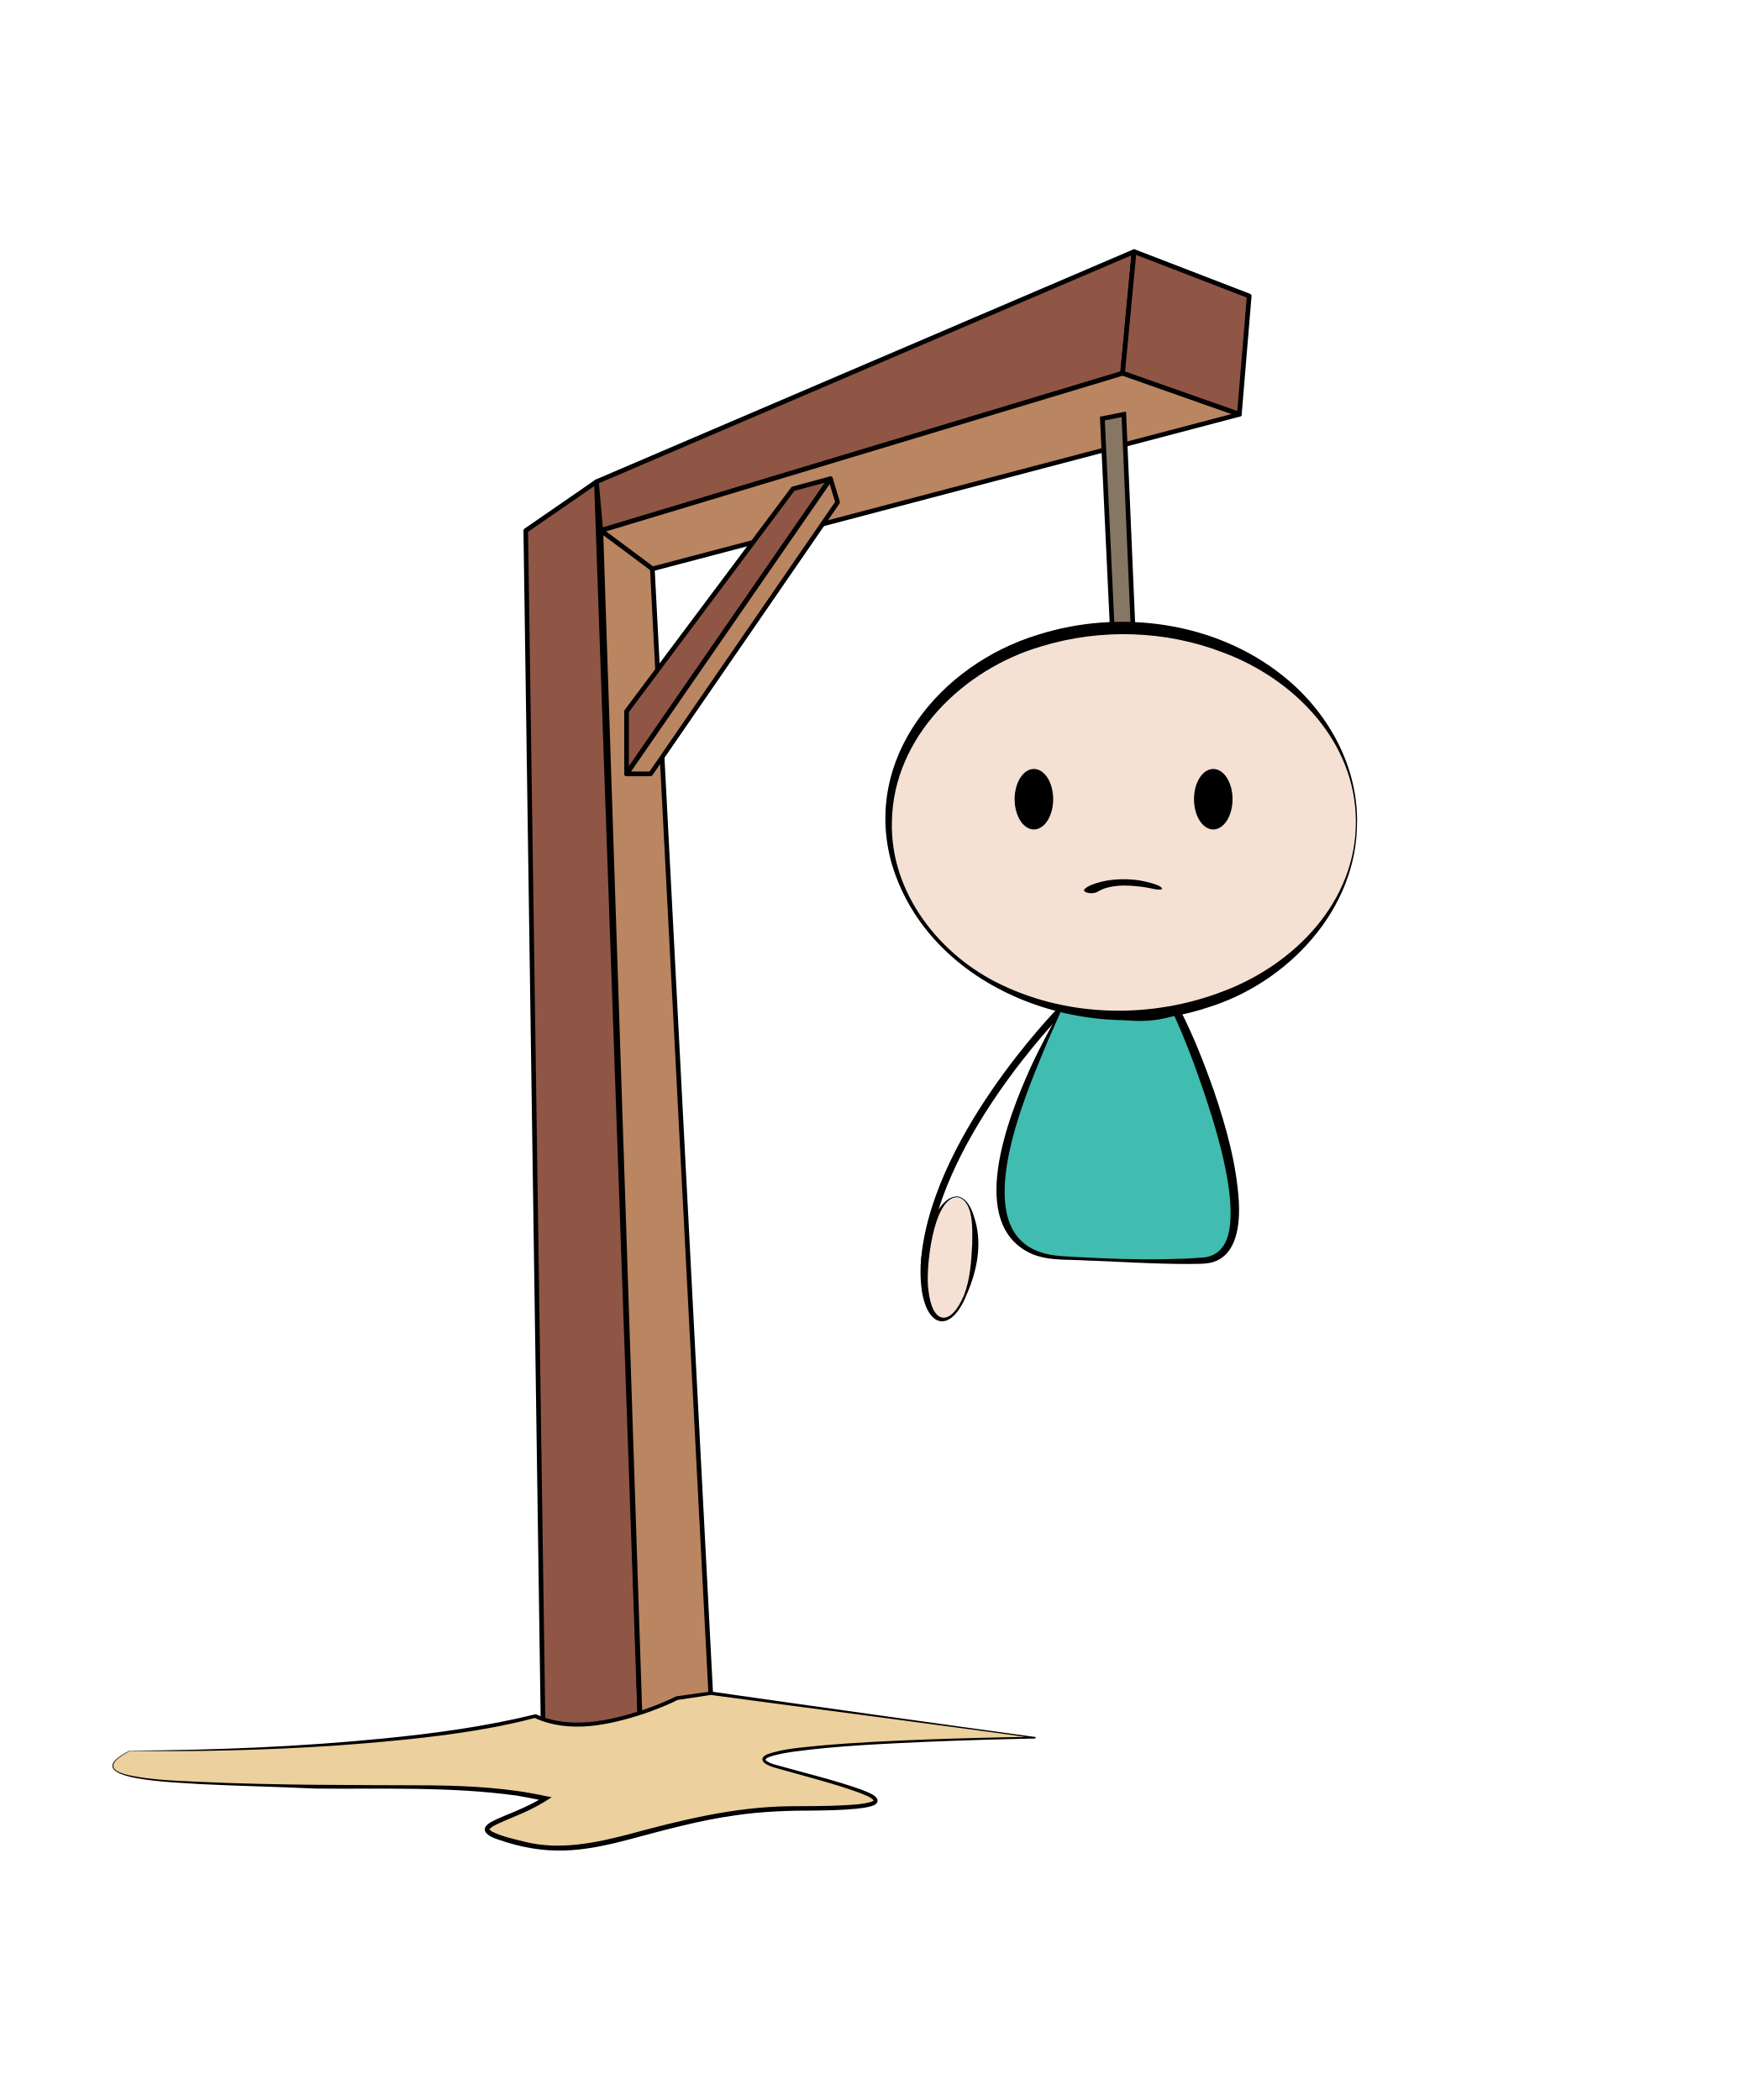
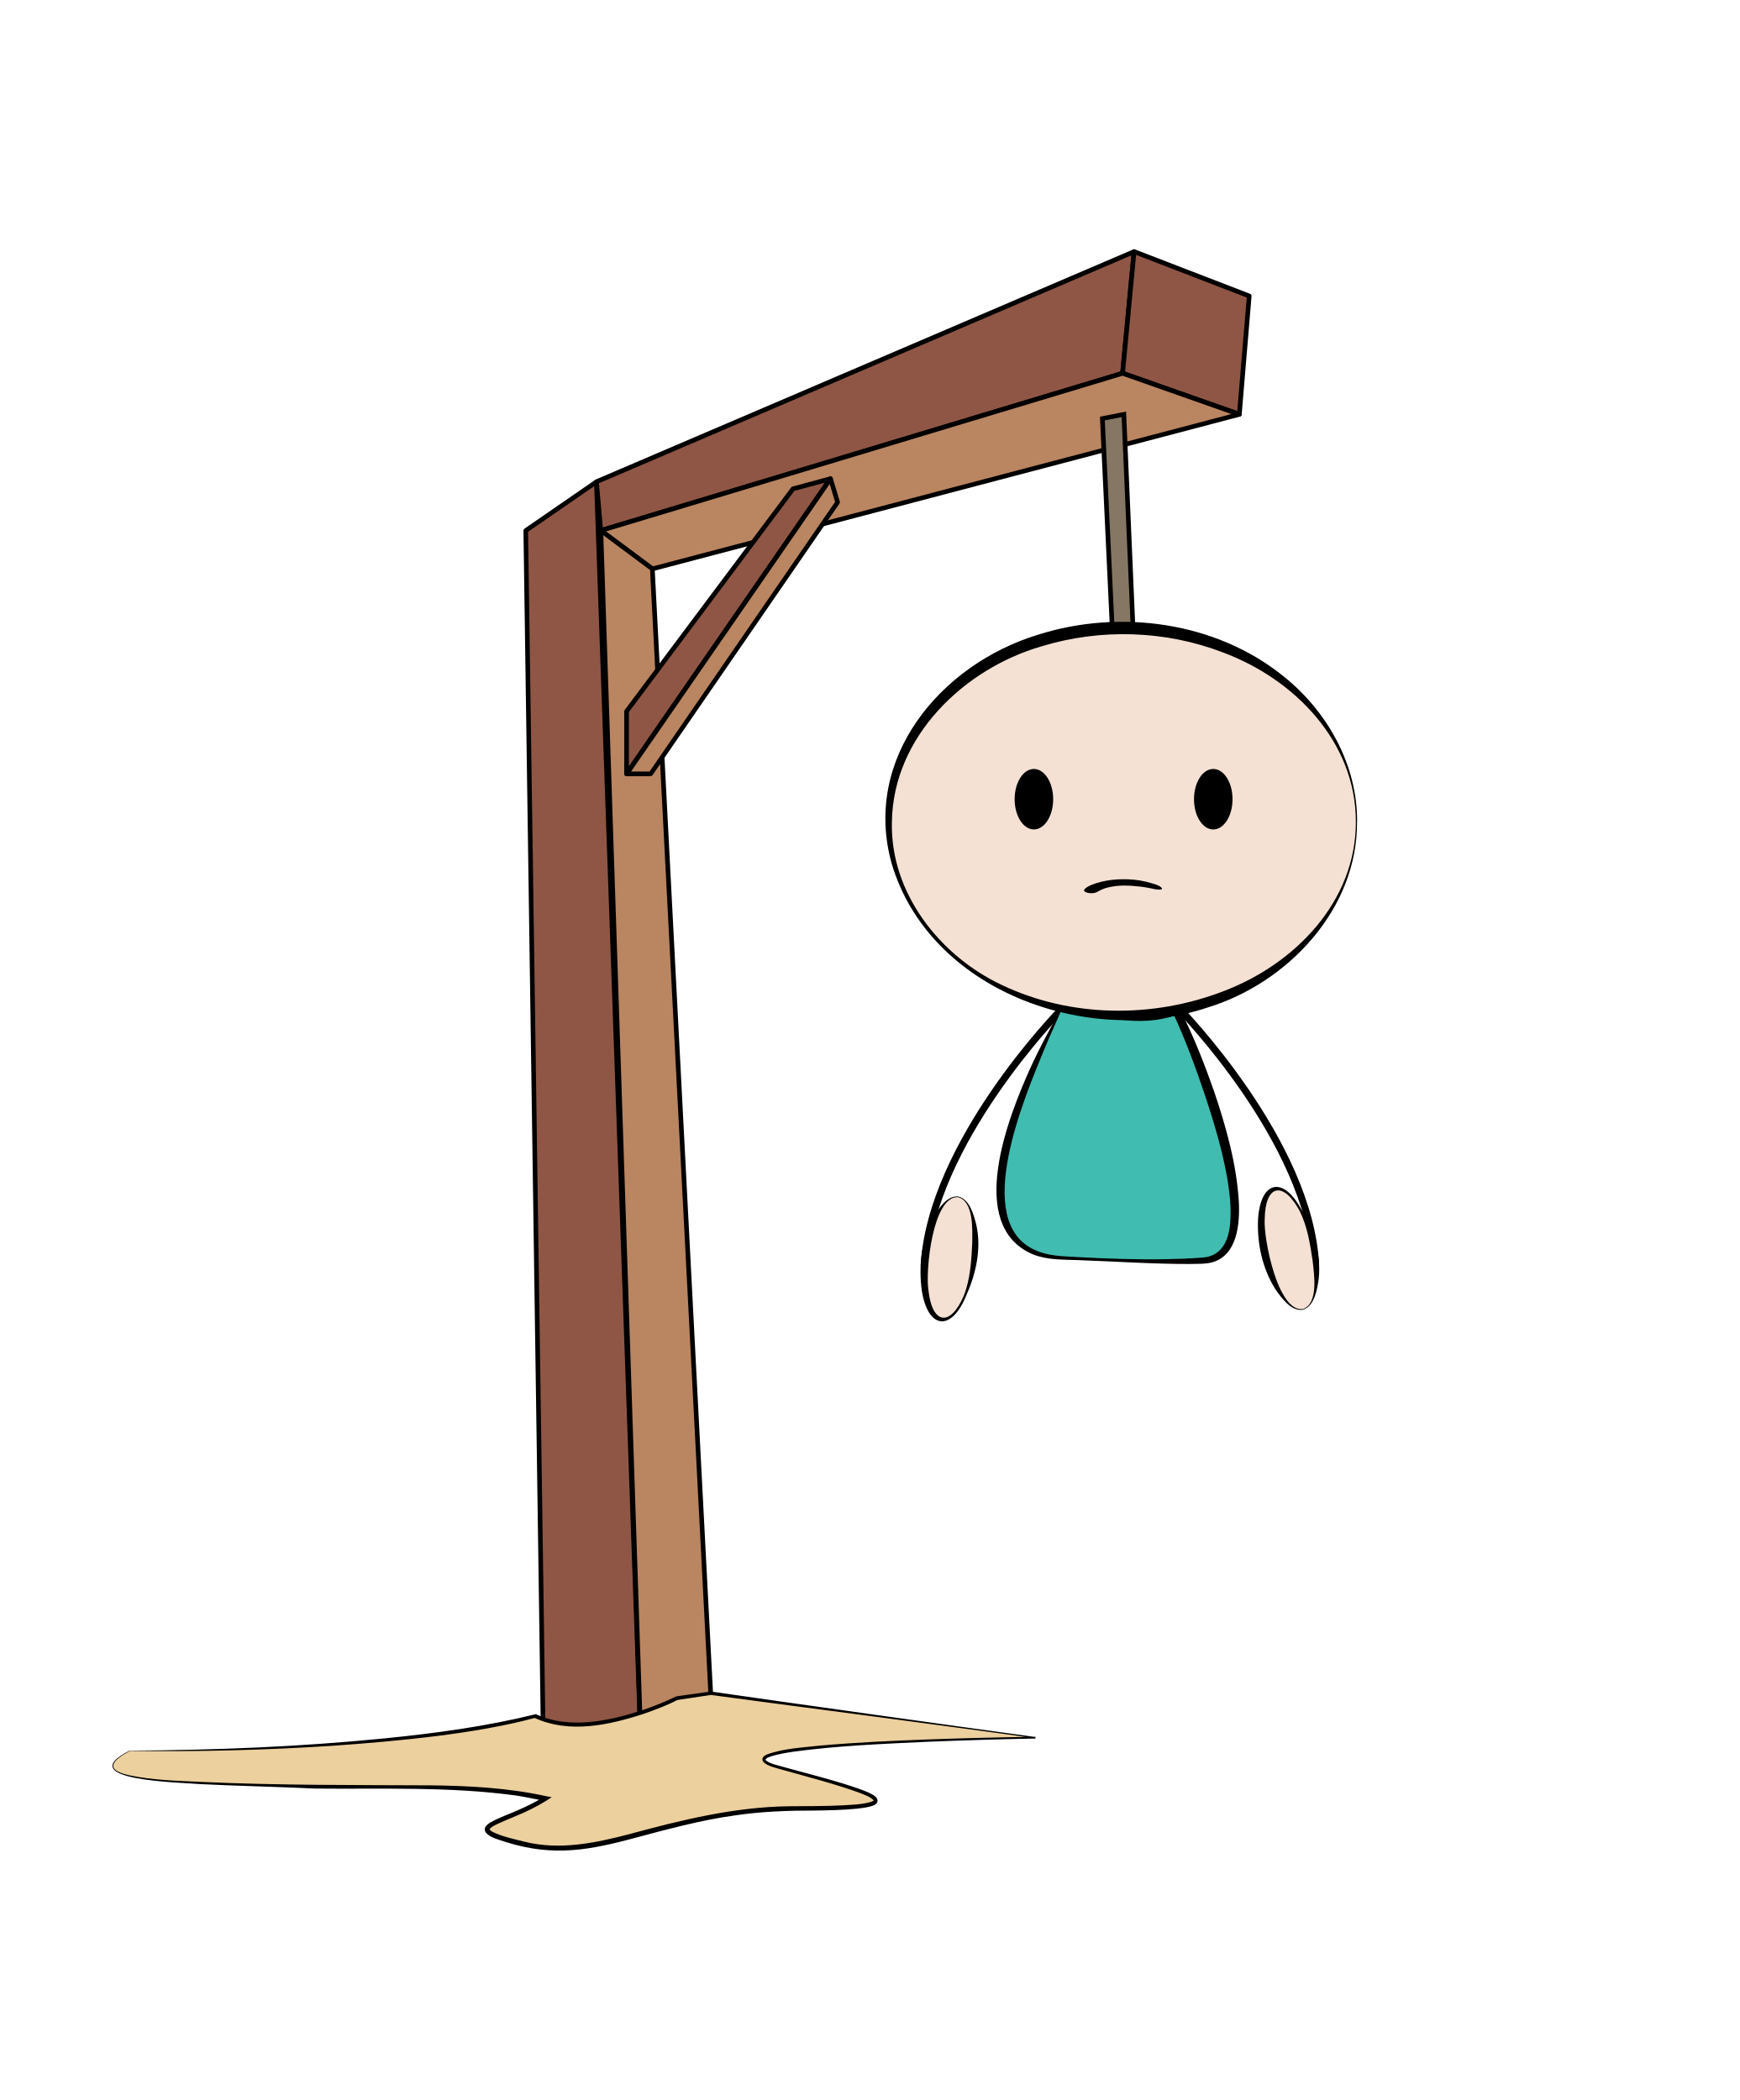
<svg xmlns="http://www.w3.org/2000/svg" viewBox="0 0 264.53 319.36">
  <g id="Capa_1">
    <g>
      <g>
        <g>
          <polygon points="90.69 73.27 91.35 80.69 170.68 56.77 172.43 38.27 90.69 73.27" style="fill:#8f5645;" />
          <path d="M91.35,81.04c-.07,0-.14-.02-.2-.06-.09-.06-.14-.16-.15-.26l-.67-7.42c-.01-.15,.07-.3,.21-.36l81.75-35c.11-.05,.25-.03,.35,.04,.1,.07,.16,.2,.14,.32l-1.75,18.5c-.01,.14-.11,.26-.25,.31l-79.33,23.92s-.07,.02-.1,.02Zm-.29-7.55l.6,6.73,78.69-23.72,1.67-17.67-80.96,34.66Z" />
        </g>
        <g>
          <polygon points="172.43 38.27 189.93 45.02 188.43 63.02 170.68 56.77 172.43 38.27" style="fill:#8f5645;" />
          <path d="M188.43,63.37s-.08,0-.12-.02l-17.75-6.25c-.15-.05-.25-.21-.23-.37l1.75-18.5c.01-.11,.07-.21,.17-.27,.09-.06,.21-.07,.31-.03l17.5,6.75c.15,.06,.24,.2,.23,.36l-1.5,18c0,.11-.07,.21-.16,.27-.06,.04-.13,.06-.19,.06Zm-17.37-6.85l17.06,6.01,1.44-17.28-16.82-6.49-1.68,17.76Z" />
        </g>
        <g>
          <polygon points="188.43 63.02 99.19 86.52 91.35 80.69 170.68 56.77 188.43 63.02" style="fill:#ba8561;" />
          <path d="M99.19,86.87c-.08,0-.15-.02-.21-.07l-7.83-5.83c-.11-.08-.16-.21-.14-.35,.02-.13,.12-.24,.25-.28l79.33-23.92c.07-.02,.15-.02,.22,0l17.75,6.25c.15,.05,.24,.19,.24,.35s-.11,.29-.26,.33l-89.25,23.5s-.06,.01-.09,.01Zm-7.06-6.05l7.13,5.31,87.97-23.16-16.55-5.83-78.55,23.68Z" />
        </g>
      </g>
      <g>
        <polygon points="79.94 80.69 90.69 73.27 97.56 268.76 82.56 261.63 79.94 80.69" style="fill:#8f5645;" />
        <path d="M97.56,269.11c-.05,0-.1-.01-.15-.03l-15-7.12c-.12-.06-.2-.18-.2-.31l-2.62-180.95c0-.12,.06-.23,.15-.3l10.75-7.42c.11-.07,.24-.08,.36-.02,.12,.06,.19,.17,.19,.3l6.87,195.49c0,.12-.06,.24-.16,.31-.06,.04-.13,.06-.19,.06Zm-14.65-7.7l14.27,6.78-6.83-194.26-10.06,6.94,2.62,180.54Z" />
      </g>
      <g>
        <polygon points="97.56 268.76 108.06 257.51 99.19 86.52 91.35 80.69 97.56 268.76" style="fill:#ba8561;" />
        <path d="M97.56,269.11s-.08,0-.12-.02c-.13-.05-.22-.18-.23-.32l-6.21-188.07c0-.14,.07-.26,.19-.33,.12-.06,.27-.05,.38,.03l7.83,5.83c.08,.06,.14,.16,.14,.27l8.87,170.99c0,.1-.03,.19-.09,.26l-10.5,11.25c-.07,.07-.16,.11-.26,.11Zm-5.83-187.71l6.16,186.48,9.81-10.51-8.86-170.68-7.11-5.29Z" />
      </g>
      <g>
        <path d="M19.69,266.26s39,.5,61.75-5.25c8.23,4,21.5-2.75,21.5-2.75l5.12-.75,49.37,6.75s-52.75,.75-39,4.5c13.75,3.75,23.25,6.25,3.25,6.25s-30,8.25-41.75,5.5-3.25-3,3-7c-5.5-1-7.25-2-34.75-1.75-17-.75-38.5-.25-28.5-5.5Z" style="fill:#ecd09d;" />
        <path d="M19.68,266.23c12.94-.07,25.87-.58,38.75-1.86,7.65-.76,15.48-1.82,22.93-3.66,0,0,.11-.03,.11-.03,0,0,.1,.05,.1,.05,5.1,2.29,10.99,1,16.1-.65,1.76-.6,3.51-1.29,5.17-2.11,0,0,.04,0,.04,0l5.13-.73s.04,0,.04,0h.04c14.19,2.04,35.32,5,49.35,6.92,0,0-.01,.23-.01,.23-5.45,.1-10.9,.27-16.35,.49-6.8,.32-13.62,.59-20.37,1.5-.53,.08-4.44,.64-4.31,1.28,.66,.61,1.8,.77,2.68,1.04,3.81,1.06,8.08,2.1,11.8,3.43,.83,.35,3.14,1.04,2.41,2.11-.33,.34-.69,.39-1.08,.51-.69,.17-1.38,.25-2.06,.32-2.05,.2-4.1,.24-6.15,.27-3.97-.01-8.28,.14-12.19,.73-5.4,.74-10.64,2.2-15.9,3.6-7.46,1.99-12.82,2.66-20.29,.04-1.22-.4-2.92-1.34-1.16-2.5,1.5-.87,3.17-1.39,4.71-2.11,1.23-.55,2.44-1.15,3.57-1.87l.13,.65c-1.45-.26-2.87-.58-4.3-.81-10.12-1.4-20.39-.97-30.59-1.07-5.84-.28-11.68-.39-17.52-.68-2.91-.26-19.7-.52-10.78-5.08h0Zm.02,.07c-2.35,1.27-4.1,2.77-.1,3.67,3.57,.75,7.24,.84,10.88,1.01,11.68,.54,23.35,.47,35.05,.53,5.85,.07,11.75,.38,17.47,1.64,0,0,.89,.16,.89,.16-1.39,.93-2.9,1.75-4.42,2.42-1.25,.56-2.54,1.05-3.75,1.61-.42,.21-.87,.4-1.19,.72-.08,.09-.1,.15-.09,.14,0,.01,.06,.11,.16,.19,.1,.08,.23,.16,.37,.23,1.5,.71,3.16,1.05,4.79,1.46,5.3,1.34,10.76,.2,15.96-1.16,7.9-2.15,15.95-4.12,24.18-4.23,2.33-.02,5.86-.01,8.17-.14,1.51-.1,3.04-.11,4.45-.56,.14-.05,.27-.13,.32-.18,0-.02,.01,0,0,0,0,0,0,0,0-.02-.54-.59-1.4-.82-2.16-1.15-3.65-1.34-7.95-2.43-11.73-3.5-.69-.24-3.13-.66-3.03-1.67,.08-.36,.42-.52,.69-.66,2.61-.94,5.39-1.04,8.12-1.35,5.44-.48,10.89-.73,16.34-.93,5.45-.2,10.9-.33,16.36-.41,0,0-.01,.23-.01,.23-7.05-1.01-17.51-2.35-24.69-3.33,0,.02-24.95-3.29-24.63-3.26,0,0-5.12,.77-5.12,.77-1.22,.67-3.47,1.53-5.11,2.1-5.26,1.72-11.3,3.05-16.57,.63-8.95,2.41-20.58,3.51-30.57,4.22-10.29,.68-20.74,.93-31.04,.79h0Z" />
      </g>
      <g>
        <g>
          <polygon points="120.58 74.34 95.27 108.18 95.27 117.68 126.27 72.81 120.58 74.34" style="fill:#8f5645;" />
          <path d="M95.27,118.04s-.07,0-.11-.02c-.15-.05-.25-.18-.25-.34v-9.5c0-.08,.02-.15,.07-.21l25.31-33.84c.05-.06,.11-.11,.19-.13l5.69-1.54c.14-.04,.3,.02,.38,.14,.09,.12,.09,.28,0,.41l-31,44.88c-.07,.1-.18,.15-.29,.15Zm.35-9.74v8.25l29.8-43.15-4.64,1.25-25.17,33.65Z" />
        </g>
        <g>
          <polygon points="126.27 72.81 127.35 76.39 98.94 117.68 95.27 117.68 126.27 72.81" style="fill:#ba8561;" />
          <path d="M98.94,118.04h-3.67c-.13,0-.25-.07-.31-.19-.06-.12-.05-.26,.02-.37l31-44.88c.08-.11,.21-.17,.35-.15,.13,.02,.24,.12,.28,.25l1.08,3.58c.03,.1,.01,.21-.05,.3l-28.42,41.29c-.07,.1-.18,.15-.29,.15Zm-2.99-.71h2.81l28.21-41-.82-2.72-30.2,43.72Z" />
        </g>
      </g>
    </g>
  </g>
  <g id="Capa_3">
    <g>
      <polyline points="167.61 63.66 170.88 63.02 172.28 95.43 169.16 96.6 167.61 63.66" style="fill:#867664;" />
      <path d="M168.83,97.1l-1.59-33.73,3.97-.78,1.42,33.08-3.81,1.43Zm-.85-33.16l1.51,32.15,2.42-.91-1.37-31.75-2.56,.5Z" />
    </g>
  </g>
+   <g id="Capa_8">
+     <g>
+       <path d="M199.49,192.3c-.97-18.49-20.44-38.39-20.63-38.59l.76-.75c.2,.2,19.95,20.4,20.94,39.28l-1.06,.06Z" />
+       <g>
+         <ellipse cx="195.98" cy="189.96" rx="3.72" ry="9.41" transform="translate(-37.93 49.32) rotate(-13.09)" style="fill:#f4e1d3;" />
+         <path d="M198.1,199.08c2.4-.85,1.7-5.25,1.49-7.25-.38-2.62-.8-5.29-1.99-7.69-2.51-4.63-5.26-4.01-5.31,1.32-.19,2.85,1.99,14.15,5.81,13.61h0Zm.02,.1c-1.8,.3-3.32-1.84-4.22-3.15-1.97-3.14-2.78-6.91-2.62-10.6,.36-5.85,3.82-6.69,6.61-1.45,1.79,3.17,3.03,6.82,2.61,10.51-.23,1.59-.63,4.14-2.39,4.69h0Z" />
+       </g>
+     </g>
+   </g>
  <g id="Capa_9">
    <g>
      <path d="M141.04,192.57l-1.06-.06c.99-18.89,20.74-39.08,20.94-39.28l.76,.75c-.2,.2-19.66,20.11-20.63,38.59Z" />
      <g>
        <ellipse cx="144.4" cy="191.33" rx="9.41" ry="3.72" transform="translate(-64.32 309.2) rotate(-82.41)" style="fill:#f4e1d3;" />
        <path d="M145.65,181.95c1.8,.38,2.44,2.89,2.82,4.44,.77,3.63-.11,7.39-1.59,10.71-2.27,5.47-5.8,5-6.72-.81-.51-3.65-.07-7.49,1.59-10.8,.77-1.4,2.07-3.66,3.9-3.54h0Zm-.01,.11c-3.85-.17-4.95,11.28-4.48,14.11,.55,5.28,3.35,5.68,5.41,.81,.96-2.5,1.12-5.2,1.25-7.85,.02-2,.28-6.47-2.18-7.07h0Z" />
      </g>
    </g>
  </g>
  <g id="Capa_7">
    <g>
      <path d="M161.37,153.4c-.48,1.6-20.39,36.55-.24,37.89,1.52,0,15.01,.88,21.88,.41,11.51-.79-1.19-32.18-4.16-37.96-6.87,2.63-12.13-.34-17.48-.34Z" style="fill:#40bcb0;" />
      <path d="M161.41,153.45s0,.05,0,.07l-.04,.1-.08,.2s-.17,.39-.17,.39c-.77,1.77-1.64,3.66-2.37,5.44-2.91,7.08-11.07,26.04-1.45,30.42,1.99,.96,4.36,.98,6.53,1.1,4.51,.25,9.03,.41,13.55,.32,1.69-.03,3.38-.08,5.06-.22,3.11-.03,4.34-2.32,4.59-5.16,.2-2.16-.02-4.39-.37-6.58-.75-4.41-2.04-8.73-3.45-12.98-1.43-4.24-3-8.5-4.88-12.55,0,0,.74,.28,.74,.28-2.86,1.05-6,1.21-8.98,.72-2.92-.44-5.72-1.35-8.67-1.56h0Zm-.08-.11c2.97-.15,5.93,.63,8.85,.91,2.88,.31,5.78,.01,8.46-1.07,0,0,.49-.19,.49-.19l.25,.48c2.09,4.06,3.74,8.3,5.25,12.6,1.82,5.4,3.38,10.96,3.73,16.69,.17,3.34-.22,8.15-4.08,9.22-1.19,.29-2.31,.2-3.5,.24-5.24,.02-11.69-.41-16.97-.59-2.29-.09-4.62,0-6.8-.89-10.24-4.4-3.68-20.93-.36-28.3,1.4-3.1,3.07-6.11,4.68-9.09h0Z" />
    </g>
  </g>
  <g id="Capa_4">
    <g>
      <ellipse cx="170.68" cy="124.96" rx="35.56" ry="29.46" style="fill:#f4e1d3;" />
      <path d="M206.33,124.96c.09,13.29-10.52,24.55-22.81,28.29-18.18,6.02-42.17-2.55-47.93-21.87-4.52-16.01,7.35-30.31,22.22-34.85,12.39-3.94,26.92-2.01,37.18,6.19,6.76,5.33,11.41,13.55,11.35,22.24h0Zm-.18,0c.01-12.13-9.32-21.68-20.16-25.72-8.76-3.39-18.66-3.69-27.63-.95-11.85,3.44-22.57,13.78-22.75,26.67-.3,10.76,7.23,20.38,16.71,24.83,10.45,4.99,22.96,5.1,33.69,.95,10.83-4.09,20.18-13.63,20.14-25.77h0Z" />
    </g>
    <path d="M164.92,135.19c-.5,.52,1.06,.87,1.84,.48,.54-.28,.96-.54,1.7-.71,.74-.18,1.56-.28,2.4-.29,.91,0,1.81,.08,2.68,.18,.47,.06,.93,.14,1.37,.23,.46,.1,.87,.21,1.4,.21,.2,0,.42-.07,.37-.17-.24-.5-1.55-.81-2.47-1.04-1.11-.28-2.4-.39-3.66-.37-1.06,.02-2.15,.15-3.08,.38-1.01,.25-2.08,.62-2.54,1.11Z" />
  </g>
  <g id="Capa_5">
    <g>
      <ellipse cx="157.2" cy="121.54" rx="2.93" ry="4.6" />
      <ellipse cx="184.47" cy="121.54" rx="2.93" ry="4.6" />
    </g>
  </g>
</svg>
